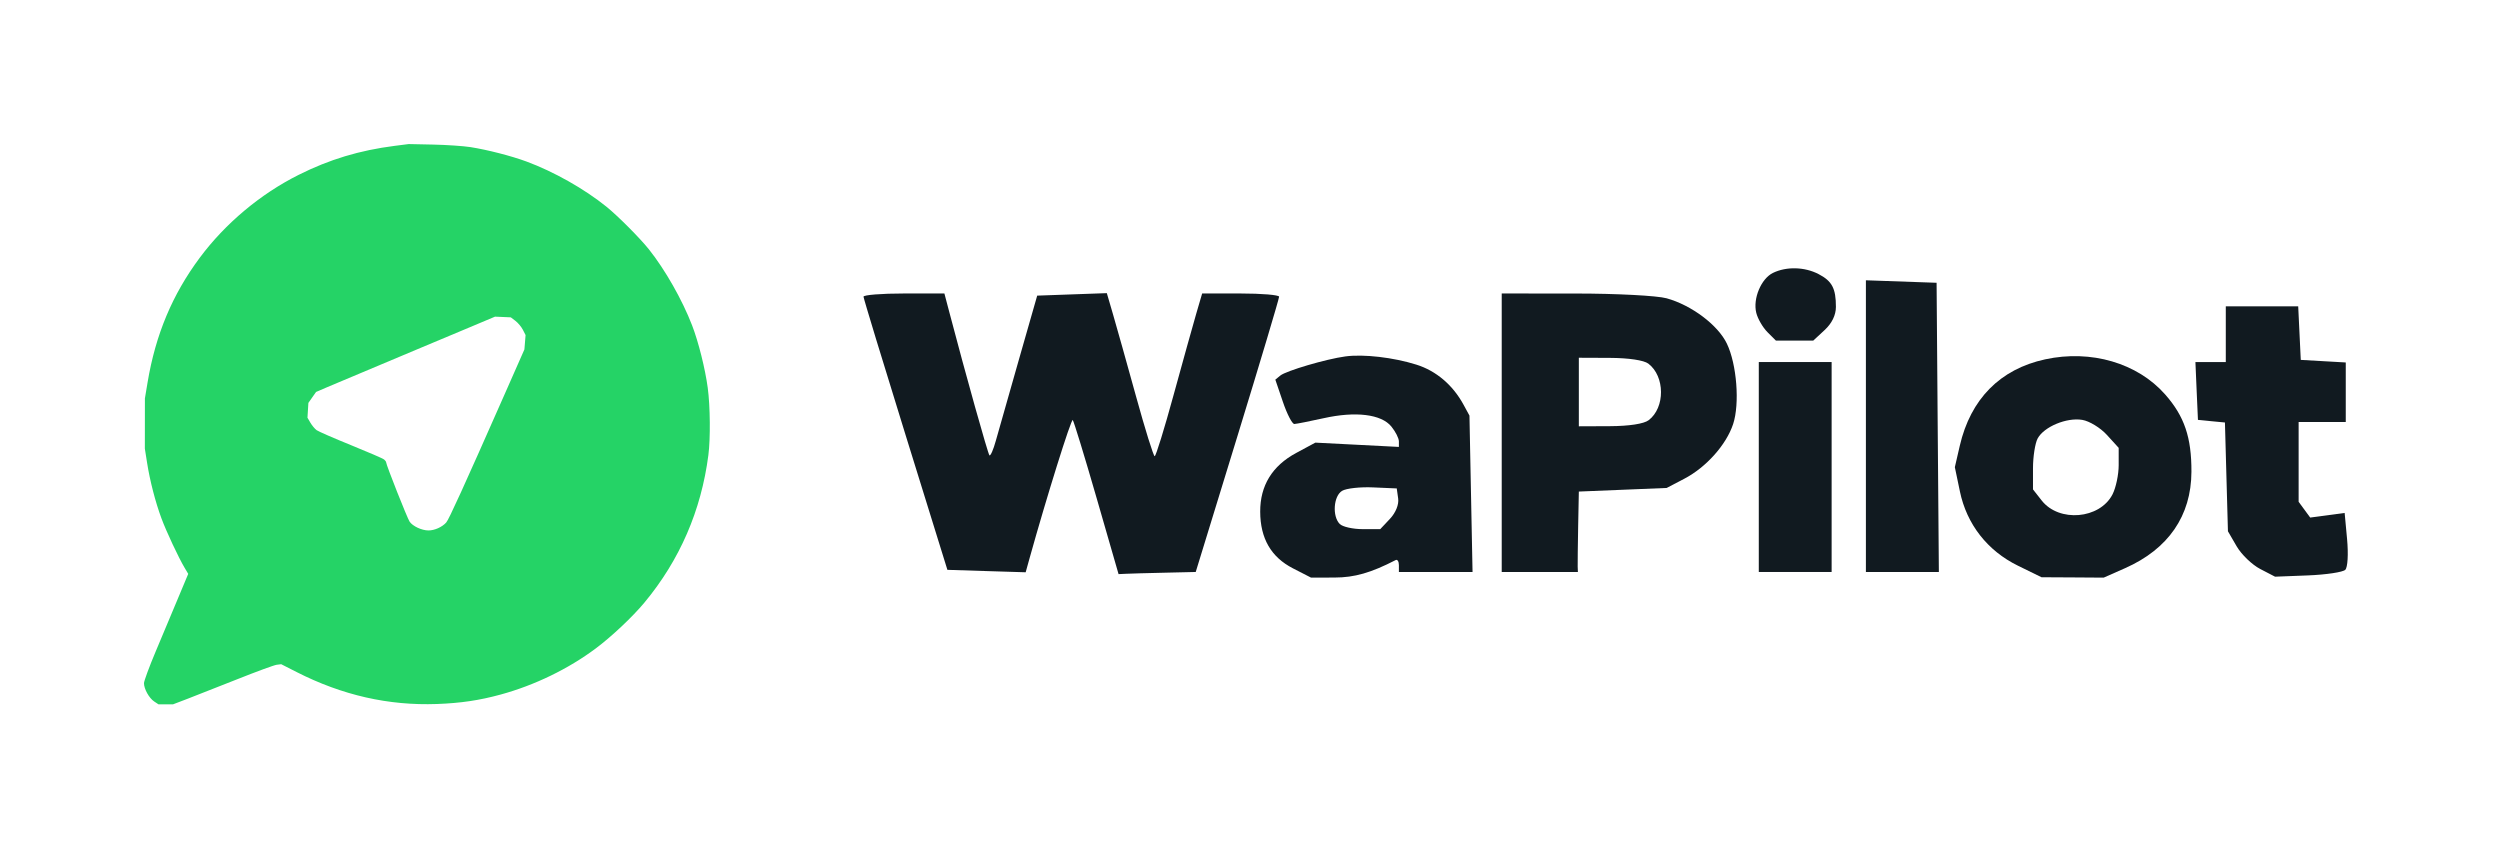
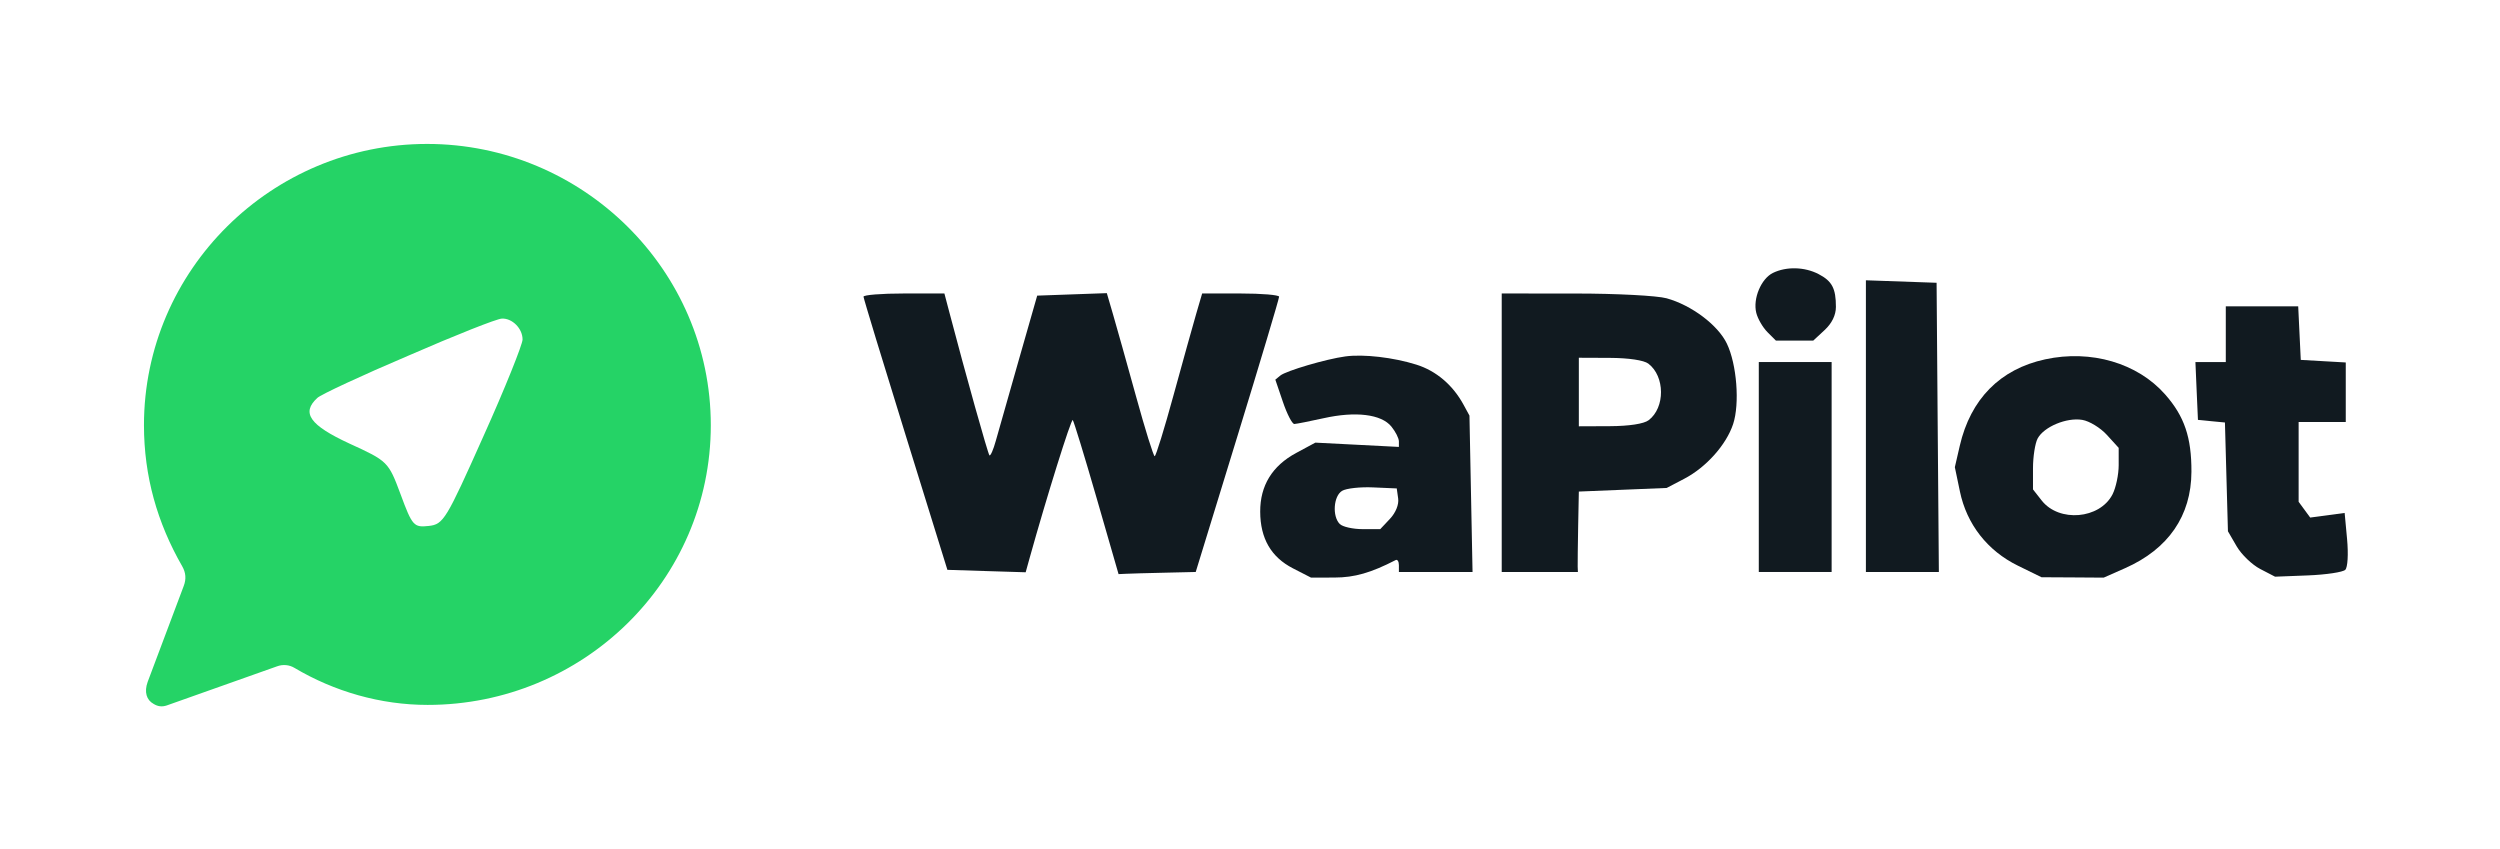
<svg xmlns="http://www.w3.org/2000/svg" width="424.366" height="144" viewBox="0 0 424.366 144" role="img" aria-labelledby="title">
  <g fill="#25D366" transform="translate(24 24) scale(0.2186788)">
-     <g transform="translate(0,439) scale(0.01,-0.01)">
-       <path d="M19675 43555 c-2743 -350 -5074 -1053 -7475 -2257 -2966 -1486 -5689 -3769 -7669 -6430 -2129 -2860 -3427 -5960 -4049 -9668 l-209 -1250 -2 -1950 -2 -1950 173 -1097 c221 -1404 644 -3040 1112 -4306 384 -1037 1332 -3060 1807 -3857 l275 -461 -812 -1939 c-447 -1067 -1219 -2907 -1716 -4090 -498 -1182 -905 -2287 -906 -2454 -3 -442 396 -1160 788 -1420 l340 -226 560 0 560 0 1150 439 c633 241 2365 922 3850 1514 1485 592 2858 1096 3052 1120 l351 44 1199 -610 c3534 -1798 7134 -2617 10895 -2479 1846 68 3292 283 4942 734 2639 721 5256 1991 7387 3584 1223 914 2861 2457 3769 3551 2744 3304 4411 7150 4967 11453 166 1291 143 3792 -50 5225 -198 1480 -721 3567 -1212 4839 -766 1988 -2095 4325 -3355 5907 -700 876 -2399 2583 -3295 3308 -1703 1378 -4090 2726 -6210 3509 -1181 435 -3027 910 -4348 1118 -546 85 -1847 174 -2892 196 l-1900 40 -1075 -137z m9364 -13590 c200 -152 457 -462 573 -688 l210 -411 -45 -558 -46 -558 -1522 -3450 c-3192 -7229 -4343 -9758 -4548 -9985 -318 -354 -903 -615 -1375 -615 -521 0 -1223 327 -1467 684 -177 258 -1819 4408 -1819 4597 0 52 -73 155 -163 230 -90 75 -1249 575 -2575 1113 -1327 538 -2524 1061 -2662 1161 -137 101 -353 360 -479 574 l-229 391 35 576 36 575 298 425 298 424 895 385 c915 393 5750 2426 7196 3026 440 182 1925 804 3300 1383 l2500 1051 613 -26 613 -27 363 -277z" />
-     </g>
+     <path fill-rule="evenodd" transform="translate(-41.63 -45.85) scale(4.116 4.159)" d="M64 11.5            C34.7 11.5 10.6 35 10.6 64            c0 9.5 2.5 18.2 7.2 26.3            c.7 1.2 .8 2.4 .3 3.7            l-6.8 17.9            c-.7 1.9 -.2 3.4 1.1 4.1            c.8 .5 1.6 .6 2.5 .3            l20.8-7.3            c1.1-.4 2.3-.3 3.3 .3            c7.5 4.4 16.2 6.9 25.1 6.9            c29.3 0 53.4-23.2 53.4-52.2            S93.3 11.5 64 11.5 Z            M60.5 51            c-8.8 3.7 -16.6 7.3 -17.2 7.9            c-3.1 2.8 -1.4 5.1 6 8.5            c7.3 3.3 7.4 3.4 9.7 9.5            c2.2 5.9 2.5 6.2 5.3 5.9            c2.8-.3 3.3-1.2 10.3-16.7            c4.1-9 7.4-17.2 7.4-18.1            c0-2.1-2-4-3.9-3.9            c-.9 0-8.8 3.1-17.6 6.9 Z" />
  </g>
  <g fill="#111A20" transform="translate(145.0934 44) scale(0.7272727)">
    <g transform="translate(0,77) scale(0.01,-0.01)">
      <path d="M21432 7381 c-277 -134 -473 -602 -391 -932 35 -140 153 -343 262 -452 l197 -197 435 0 436 0 264 245 c172 159 265 350 265 542 0 433 -90 603 -407 767 -326 168 -747 179 -1061 27z" />
      <path d="M23600 3804 l0 -3404 851 0 852 0 -27 3375 -26 3375 -825 29 -825 29 0 -3404z" />
      <path d="M204 6825 c2 -41 443 -1492 981 -3225 l977 -3150 913 -29 914 -28 91 328 c396 1422 971 3261 1008 3225 24 -25 275 -844 557 -1821 l512 -1775 172 8 c94 5 499 16 900 25 l729 17 975 3175 c536 1746 973 3209 971 3250 -2 41 -407 75 -900 75 l-896 0 -139 -475 c-76 -261 -314 -1116 -529 -1899 -214 -783 -412 -1424 -440 -1424 -28 0 -224 630 -436 1400 -213 770 -453 1627 -534 1903 l-147 503 -813 -29 -812 -29 -429 -1500 c-236 -825 -477 -1673 -536 -1885 -58 -212 -126 -366 -150 -342 -36 37 -552 1878 -939 3352 l-112 425 -946 0 c-520 0 -944 -34 -942 -75z" />
      <path d="M15100 3650 l0 -3250 889 0 889 0 -5 125 c-2 69 3 491 11 939 l16 813 1025 42 1025 42 409 214 c511 266 982 793 1142 1277 157 477 86 1395 -146 1878 -208 433 -824 897 -1407 1058 -219 61 -1172 111 -2123 111 l-1725 1 0 -3250z m3422 1613 c391 -297 395 -1027 7 -1321 -111 -84 -453 -137 -904 -139 l-725 -3 0 800 0 800 725 -3 c438 -2 793 -55 897 -134z" />
      <path d="M32000 5950 l0 -650 -355 0 -354 0 29 -675 30 -675 315 -31 315 -30 35 -1270 35 -1269 203 -350 c112 -193 360 -431 550 -530 l347 -180 771 30 c423 17 814 76 868 131 56 56 74 364 42 713 l-57 614 -402 -54 -402 -54 -135 184 -135 184 0 931 0 931 550 0 550 0 0 695 0 695 -525 30 -525 30 -30 625 -30 625 -845 0 -845 0 0 -650z" />
      <path d="M11450 5431 c-446 -60 -1383 -336 -1517 -446 l-117 -96 177 -520 c97 -285 217 -517 267 -515 49 2 357 63 683 135 748 167 1348 93 1581 -194 97 -119 176 -275 176 -347 l0 -129 -975 50 -975 50 -449 -242 c-558 -301 -840 -761 -838 -1369 2 -626 254 -1061 764 -1323 l423 -217 550 2 c465 1 846 110 1425 408 41 21 75 -33 75 -120 l0 -158 860 0 859 0 -36 1825 -36 1825 -136 250 c-250 462 -640 794 -1102 939 -536 169 -1234 250 -1659 192z m1233 -3316 c20 -141 -56 -330 -192 -475 l-226 -240 -412 0 c-227 0 -467 54 -533 120 -180 180 -146 655 55 774 96 58 423 94 725 80 l550 -24 33 -235z" />
      <path d="M27784 5363 c-1051 -228 -1741 -927 -1993 -2018 l-115 -499 118 -566 c159 -766 643 -1385 1354 -1733 l551 -270 725 -4 726 -5 500 221 c1010 447 1544 1223 1548 2249 3 803 -164 1295 -612 1804 -647 735 -1732 1053 -2802 821z m1441 -1764 l275 -302 0 -404 c0 -221 -65 -529 -145 -684 -298 -575 -1245 -657 -1651 -142 l-204 260 0 493 c0 271 49 584 108 695 147 274 677 496 1042 435 165 -27 424 -185 575 -351z" />
      <path d="M21100 2850 l0 -2450 850 0 850 0 0 2450 0 2450 -850 0 -850 0 0 -2450z" />
    </g>
  </g>
</svg>
